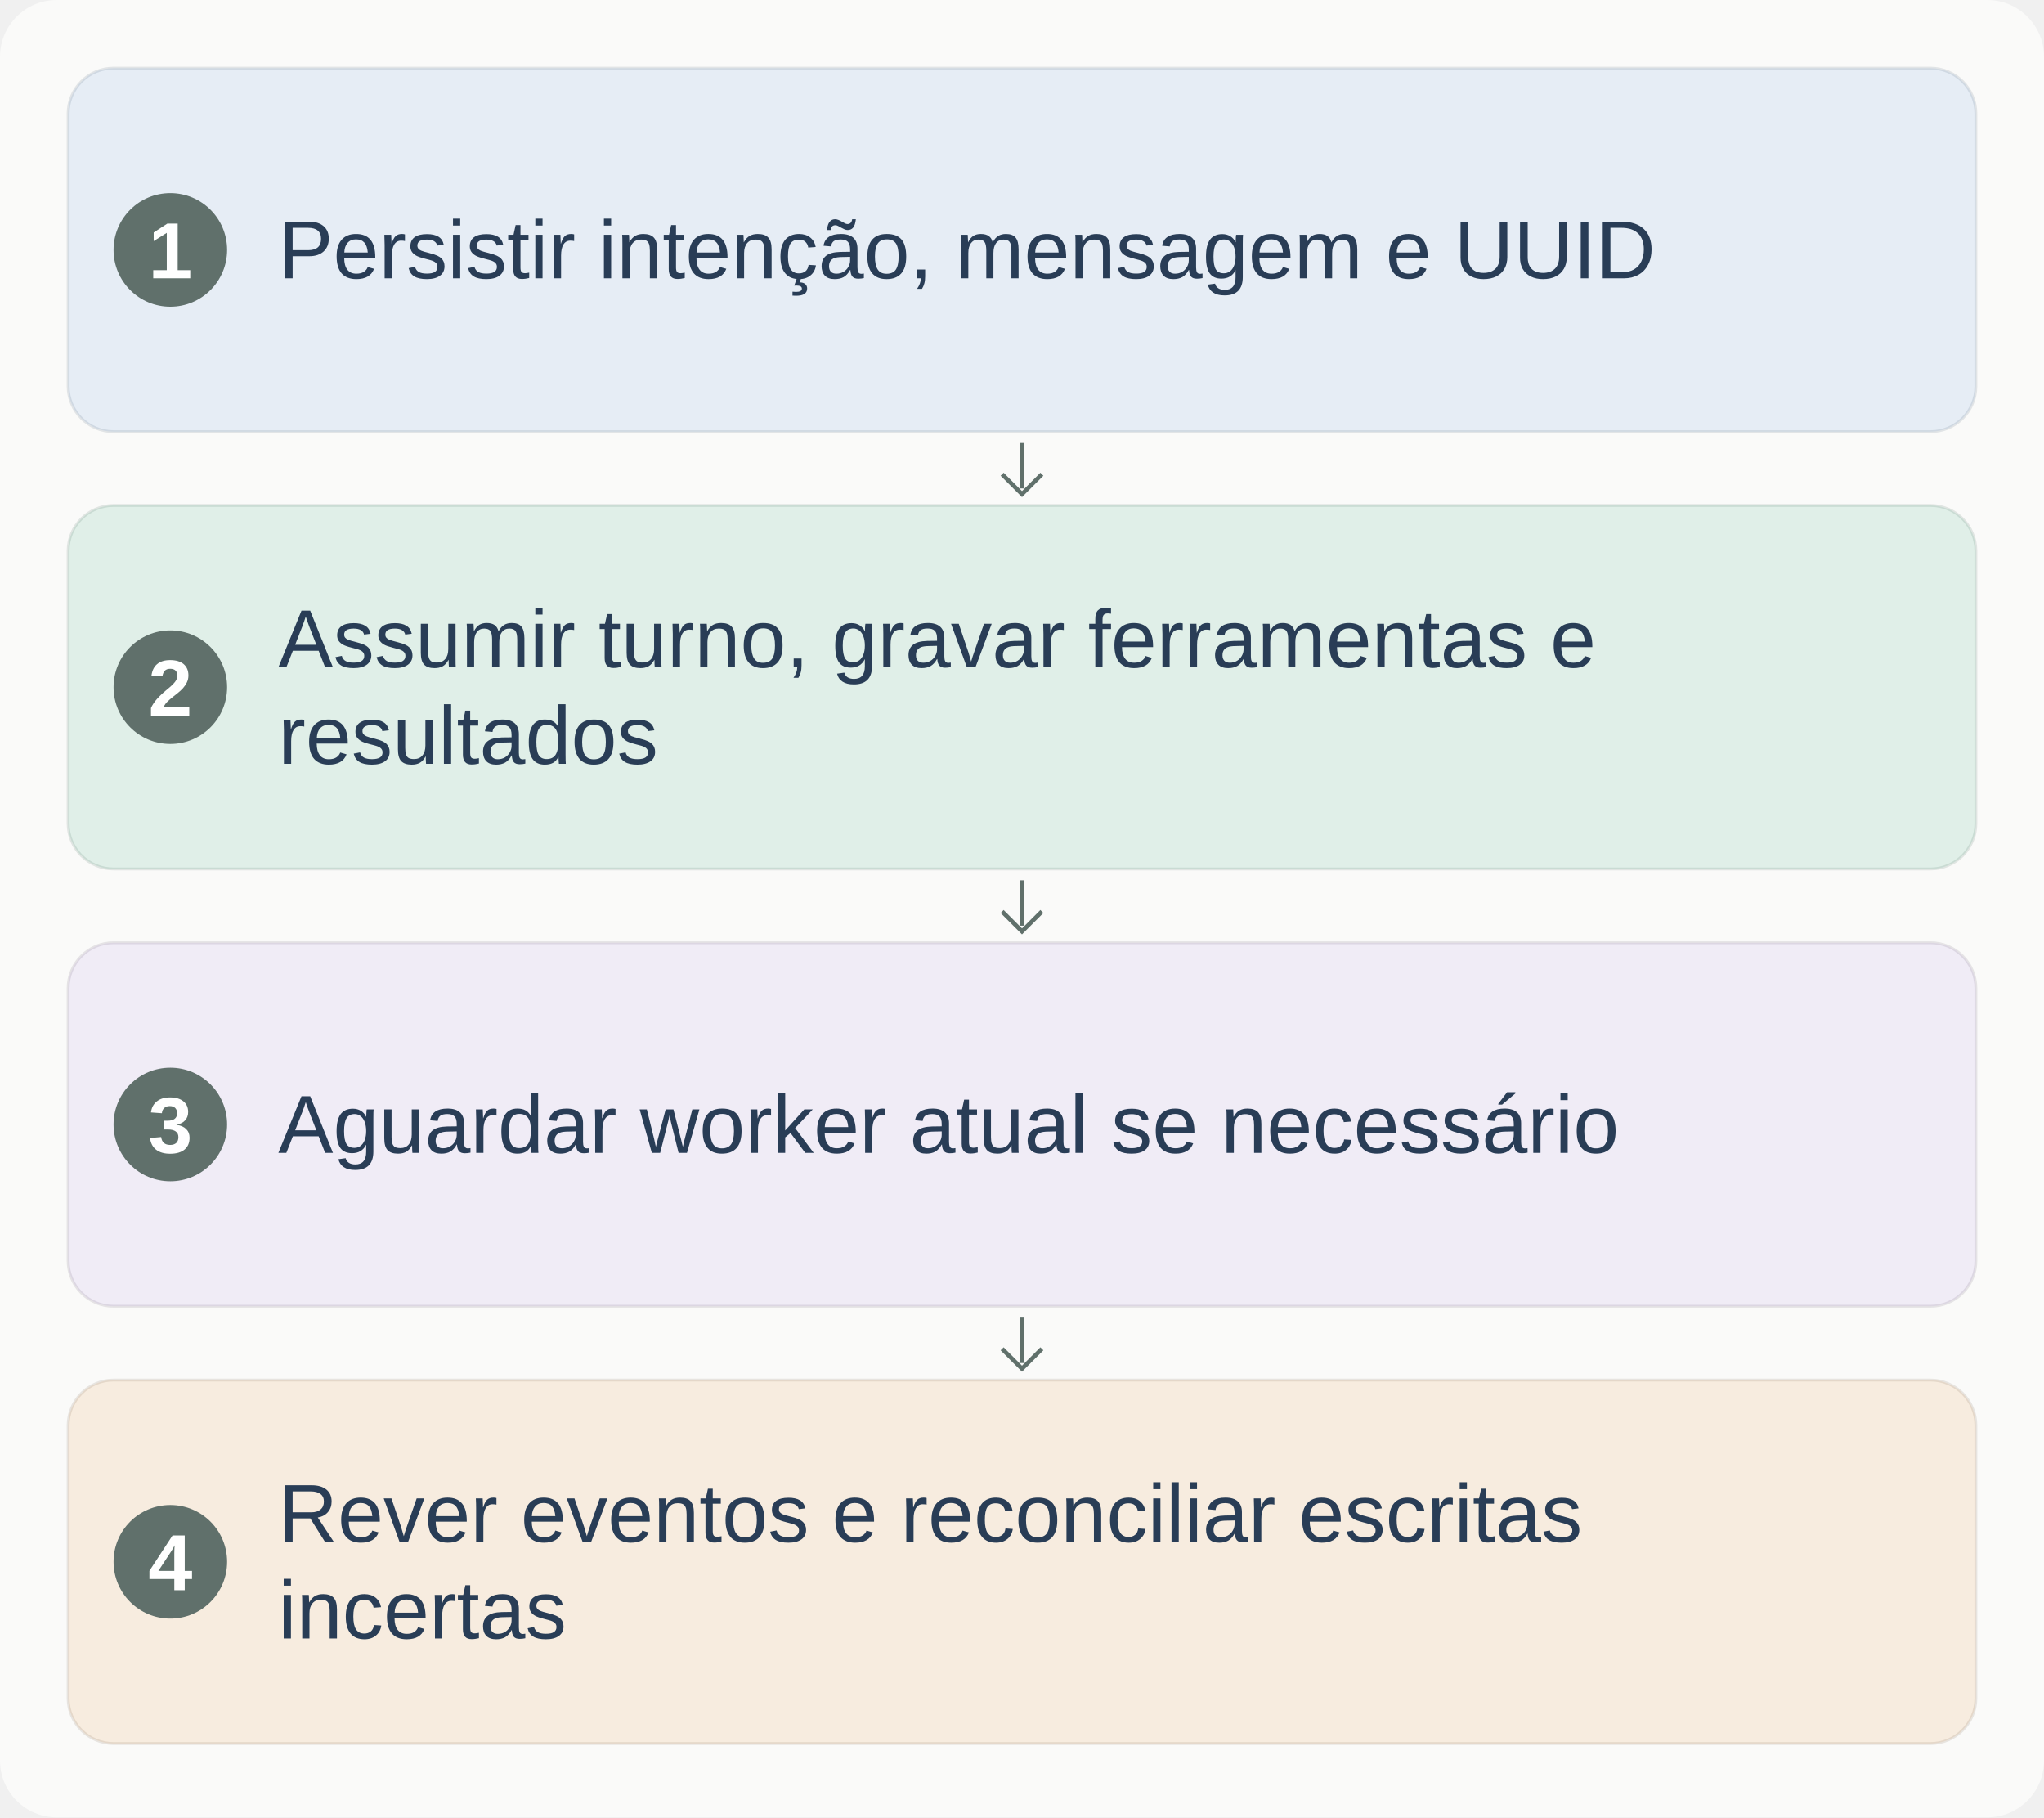
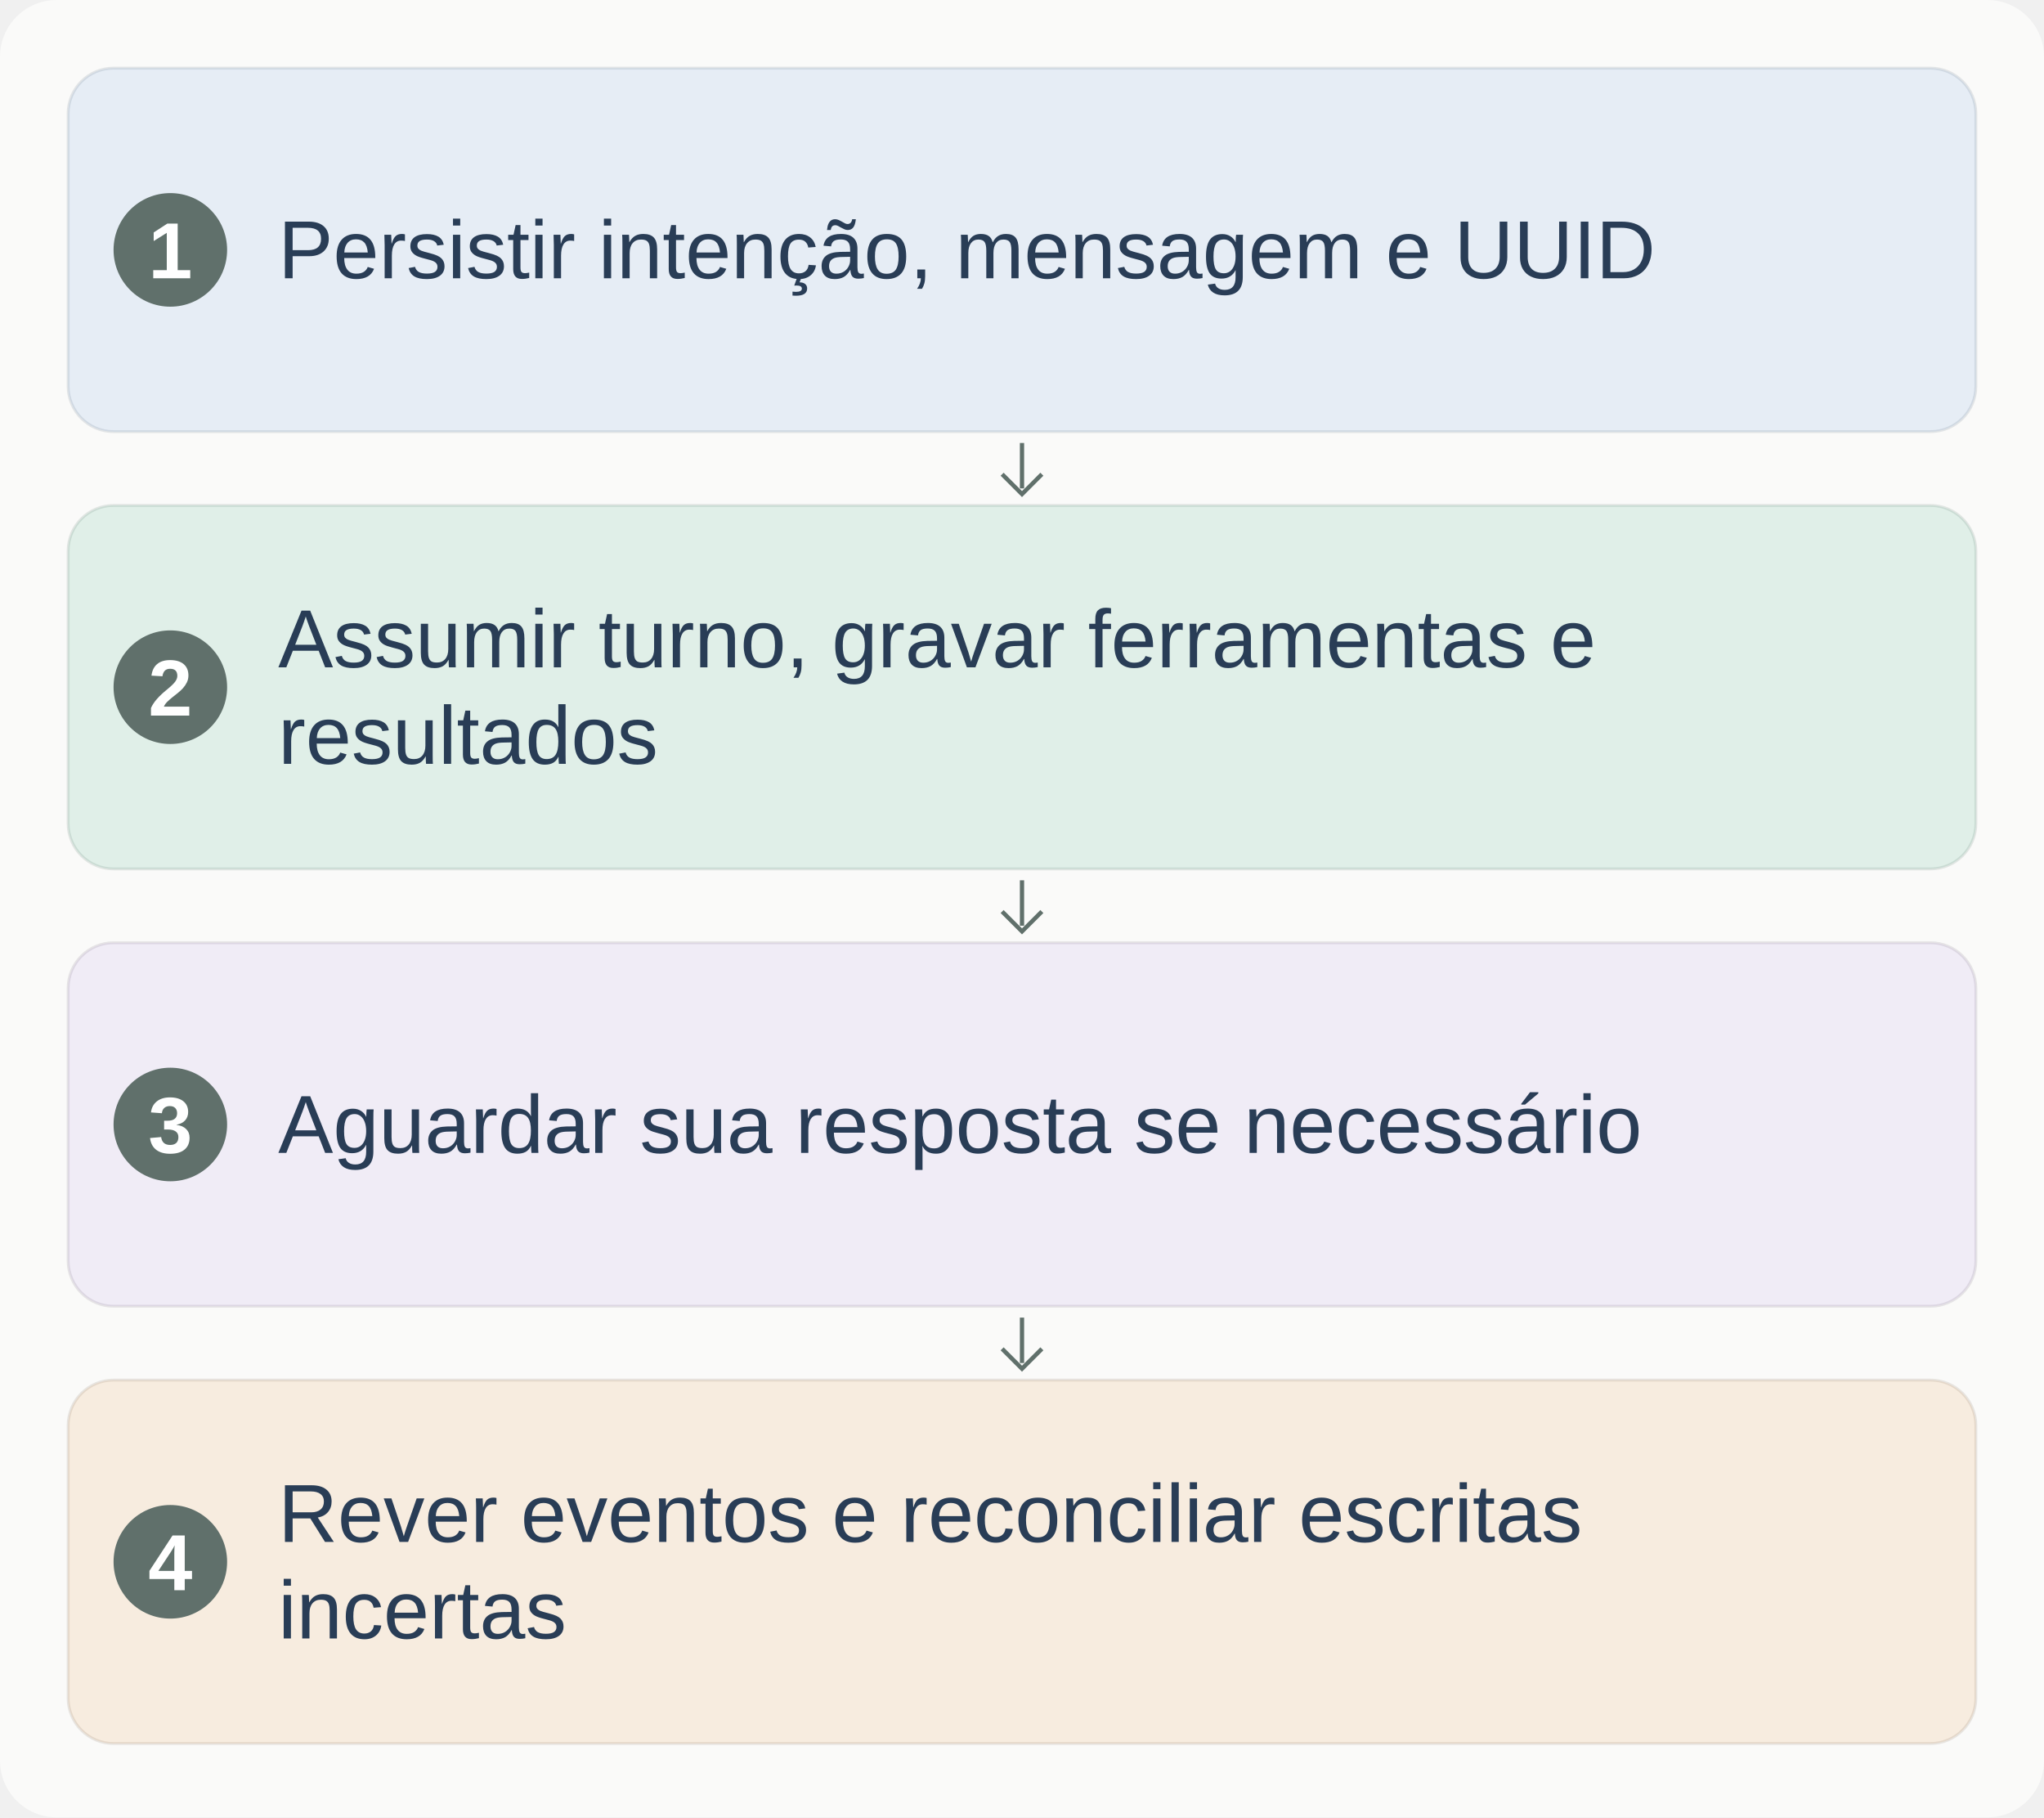
<svg xmlns="http://www.w3.org/2000/svg" width="720" height="640" viewBox="0 0 720 640" role="img" aria-labelledby="title desc">
  <rect width="720" height="640" rx="20" fill="#fafaf9" />
  <rect x="24" y="24" width="672" height="128" rx="16" fill="#e6edf5" stroke="#293d56" stroke-width="1" stroke-opacity="0.12" />
  <circle cx="60" cy="88" r="20" fill="#60706b" />
  <text x="60" y="98" text-anchor="middle" font-family="Arial, sans-serif" font-size="28" font-weight="700" fill="#ffffff">1</text>
  <text x="98" y="98" font-family="Arial, sans-serif" font-size="29" fill="#293d56">Persistir intenção, mensagem e UUID</text>
  <path d="M360 156v16m-7-5 7 7 7-7" fill="none" stroke="#60706b" stroke-width="1.5" />
  <rect x="24" y="178" width="672" height="128" rx="16" fill="#e0efe8" stroke="#1e4436" stroke-width="1" stroke-opacity="0.12" />
  <circle cx="60" cy="242" r="20" fill="#60706b" />
  <text x="60" y="252" text-anchor="middle" font-family="Arial, sans-serif" font-size="28" font-weight="700" fill="#ffffff">2</text>
  <text x="98" y="235" font-family="Arial, sans-serif" font-size="29" fill="#293d56">Assumir turno, gravar ferramentas e</text>
  <text x="98" y="269" font-family="Arial, sans-serif" font-size="29" fill="#293d56">resultados</text>
  <path d="M360 310v16m-7-5 7 7 7-7" fill="none" stroke="#60706b" stroke-width="1.5" />
  <rect x="24" y="332" width="672" height="128" rx="16" fill="#f0ecf6" stroke="#433352" stroke-width="1" stroke-opacity="0.12" />
  <circle cx="60" cy="396" r="20" fill="#60706b" />
  <text x="60" y="406" text-anchor="middle" font-family="Arial, sans-serif" font-size="28" font-weight="700" fill="#ffffff">3</text>
-   <text x="98" y="406" font-family="Arial, sans-serif" font-size="29" fill="#293d56">Aguardar worker atual se necessário</text>
+   <text x="98" y="406" font-family="Arial, sans-serif" font-size="29" fill="#293d56">Aguardar sua resposta se necessário</text>
  <path d="M360 464v16m-7-5 7 7 7-7" fill="none" stroke="#60706b" stroke-width="1.5" />
  <rect x="24" y="486" width="672" height="128" rx="16" fill="#f7ecdf" stroke="#573e28" stroke-width="1" stroke-opacity="0.12" />
  <circle cx="60" cy="550" r="20" fill="#60706b" />
  <text x="60" y="560" text-anchor="middle" font-family="Arial, sans-serif" font-size="28" font-weight="700" fill="#ffffff">4</text>
  <text x="98" y="543" font-family="Arial, sans-serif" font-size="29" fill="#293d56">Rever eventos e reconciliar escritas</text>
  <text x="98" y="577" font-family="Arial, sans-serif" font-size="29" fill="#293d56">incertas</text>
</svg>
